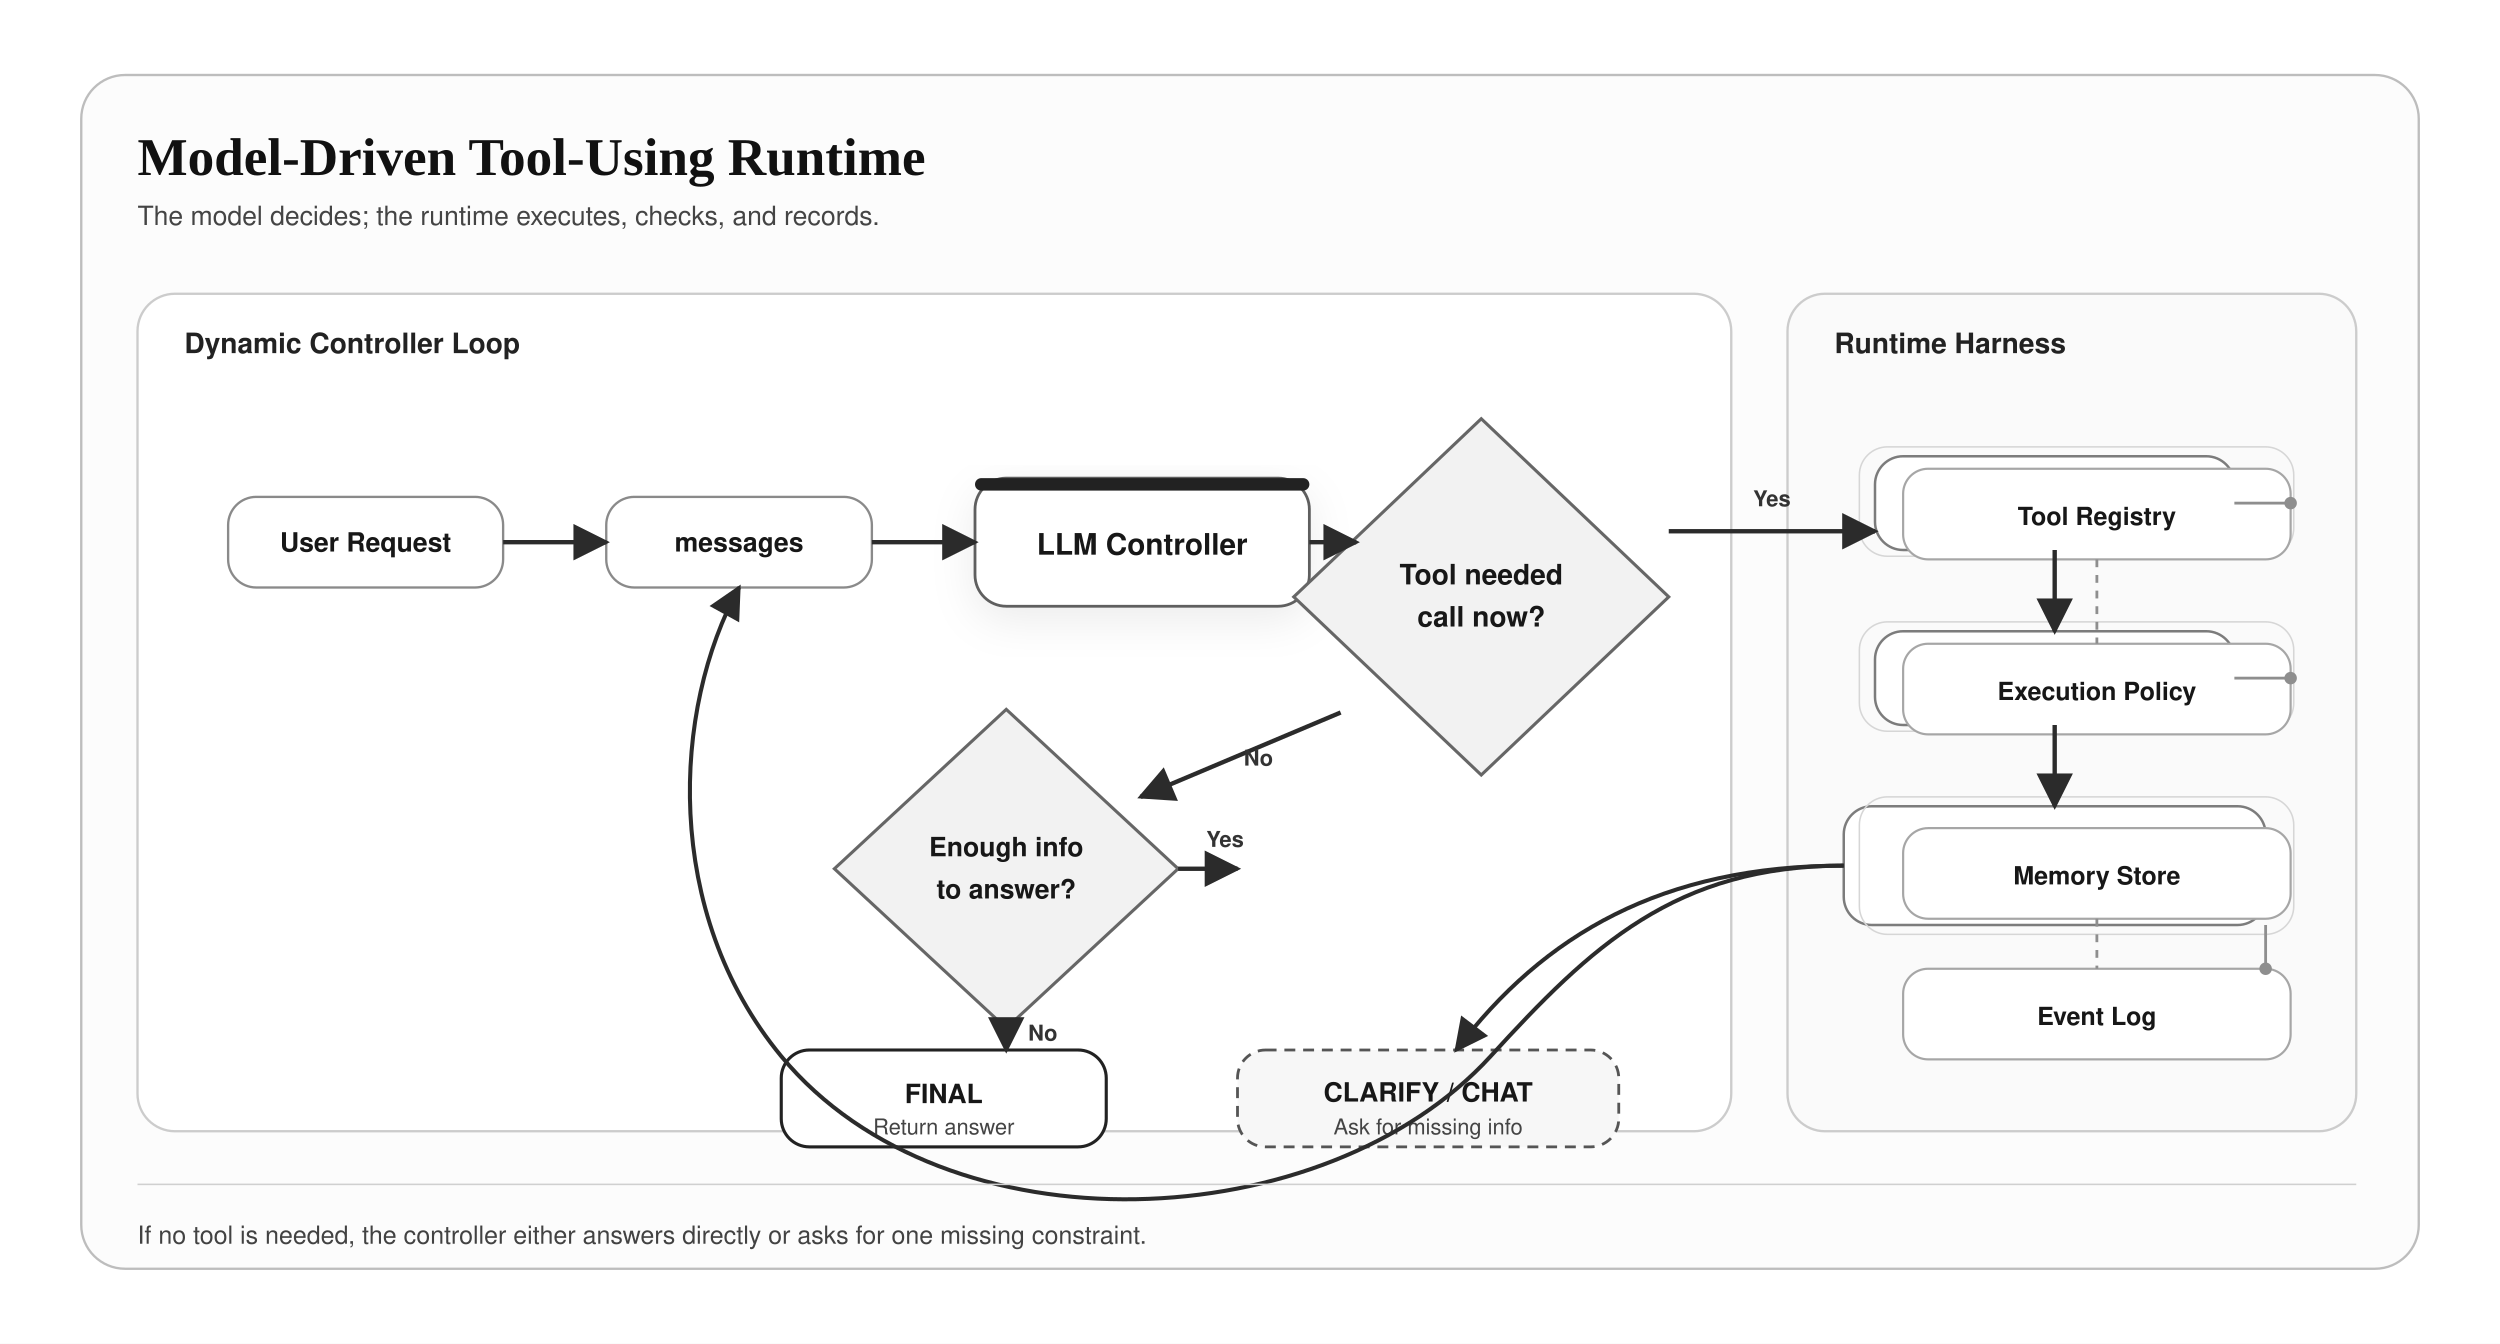
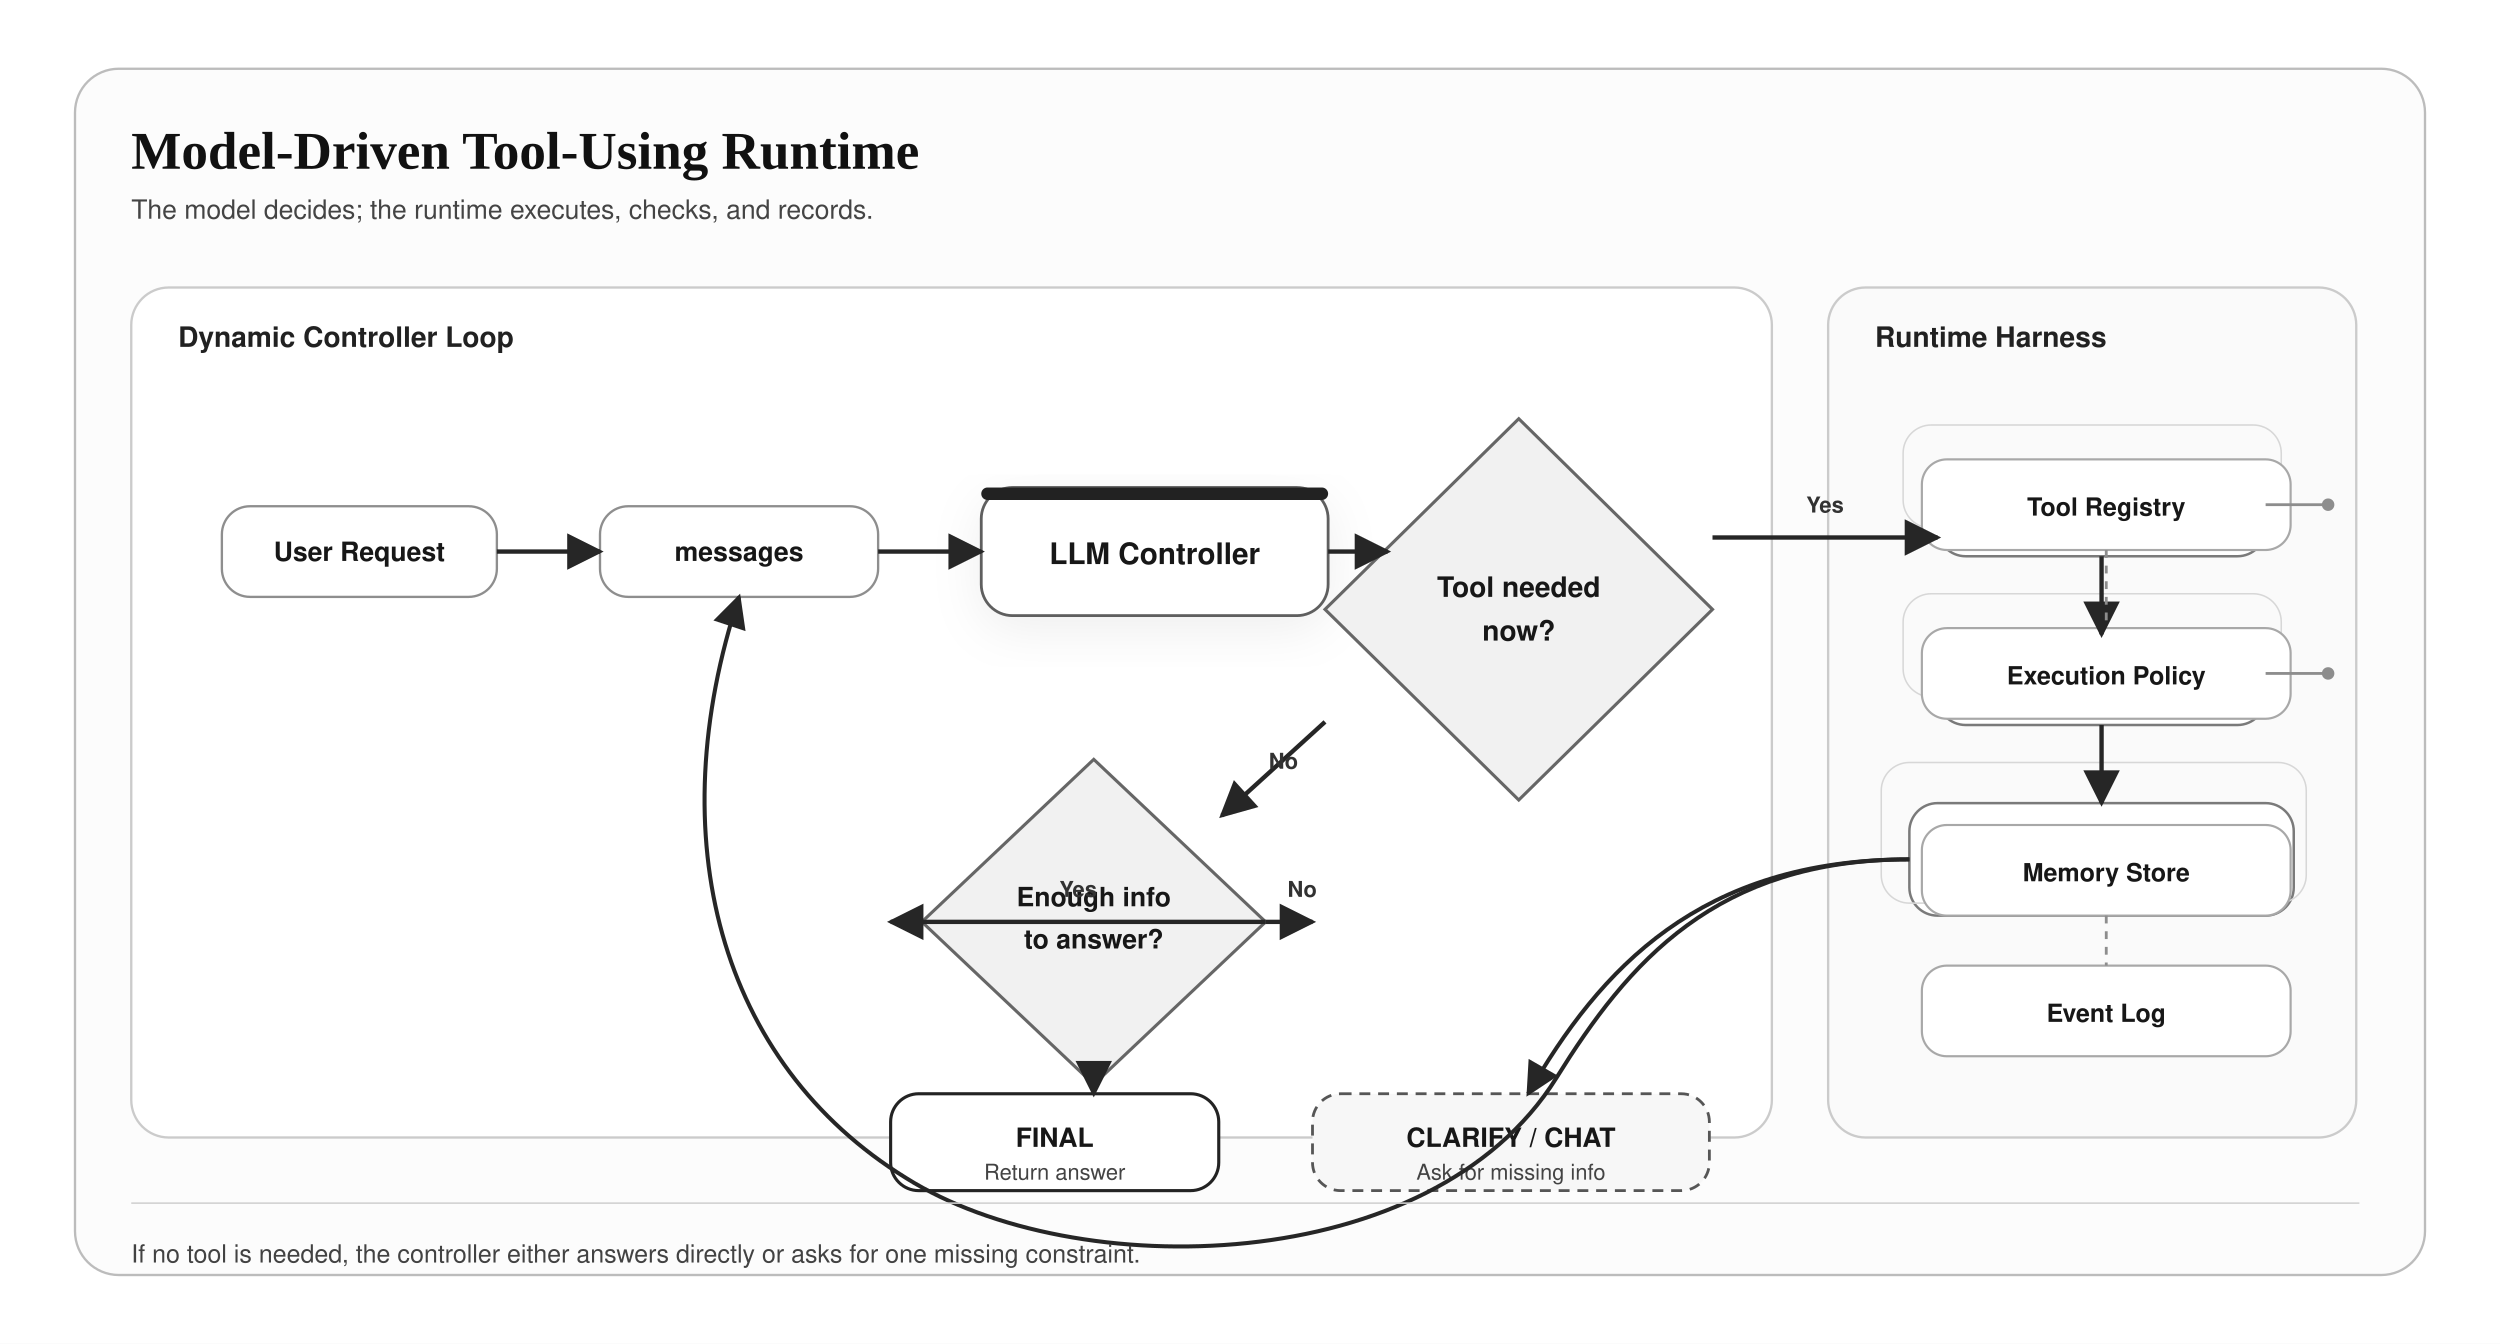
<svg xmlns="http://www.w3.org/2000/svg" width="1600" height="860" viewBox="0 0 1600 860" fill="none">
  <defs>
    <marker id="arrow" viewBox="0 0 12 12" refX="10" refY="6" markerWidth="10" markerHeight="10" orient="auto-start-reverse">
-       <path d="M1 1L11 6L1 11V1Z" fill="#2B2B2B" />
+       <path d="M1 1L11 6L1 11V1Z" fill="#262626" />
    </marker>
-     <filter id="softShadow" x="-20%" y="-20%" width="140%" height="160%">
-       <feDropShadow dx="0" dy="8" stdDeviation="14" flood-color="#000000" flood-opacity="0.08" />
+     <filter id="shadow" x="-20%" y="-20%" width="140%" height="160%">
+       <feDropShadow dx="0" dy="8" stdDeviation="16" flood-color="#000000" flood-opacity="0.07" />
    </filter>
    <style>
      .title { font: 700 34px Georgia, 'Times New Roman', serif; fill: #111111; }
      .subtitle { font: 400 17px Helvetica, Arial, sans-serif; fill: #444444; }
-       .section { font: 700 18px Helvetica, Arial, sans-serif; fill: #222222; }
+       .section { font: 700 18px Helvetica, Arial, sans-serif; fill: #212121; }
      .node { font: 700 17px Helvetica, Arial, sans-serif; fill: #171717; }
-       .label { font: 600 14px Helvetica, Arial, sans-serif; fill: #333333; }
-       .small { font: 400 14px Helvetica, Arial, sans-serif; fill: #444444; }
+       .small { font: 400 14px Helvetica, Arial, sans-serif; fill: #434343; }
+       .label { font: 600 14px Helvetica, Arial, sans-serif; fill: #323232; }
      .caption { font: 400 16px Helvetica, Arial, sans-serif; fill: #424242; }
    </style>
  </defs>
  <rect width="1600" height="860" fill="#FFFFFF" />
-   <rect x="52" y="48" width="1496" height="764" rx="28" fill="#FCFCFC" stroke="#BDBDBD" stroke-width="1.5" />
-   <text x="88" y="112" class="title">Model-Driven Tool-Using Runtime</text>
-   <text x="88" y="144" class="subtitle">The model decides; the runtime executes, checks, and records.</text>
-   <rect x="88" y="188" width="1020" height="536" rx="24" fill="#FFFFFF" stroke="#CCCCCC" stroke-width="1.5" />
-   <text x="118" y="226" class="section">Dynamic Controller Loop</text>
-   <rect x="1144" y="188" width="364" height="536" rx="24" fill="#FAFAFA" stroke="#CCCCCC" stroke-width="1.5" />
-   <text x="1174" y="226" class="section">Runtime Harness</text>
-   <rect x="146" y="318" width="176" height="58" rx="18" fill="#FFFFFF" stroke="#8A8A8A" stroke-width="1.5" />
-   <text x="234" y="353" text-anchor="middle" class="node">User Request</text>
-   <rect x="388" y="318" width="170" height="58" rx="18" fill="#FFFFFF" stroke="#8A8A8A" stroke-width="1.5" />
-   <text x="473" y="353" text-anchor="middle" class="node">messages</text>
-   <rect x="624" y="306" width="214" height="82" rx="20" fill="#FFFFFF" stroke="#5F5F5F" stroke-width="1.8" filter="url(#softShadow)" />
-   <rect x="624" y="306" width="214" height="8" rx="4" fill="#222222" />
-   <text x="731" y="355" text-anchor="middle" class="node" style="font-size:19px;">LLM Controller</text>
-   <polygon points="948,268 1068,382 948,496 828,382" fill="#F2F2F2" stroke="#666666" stroke-width="2" />
-   <text x="948" y="374" text-anchor="middle" class="node" style="font-size:18px;">Tool needed</text>
-   <text x="948" y="401" text-anchor="middle" class="node" style="font-size:18px;">call now?</text>
-   <rect x="1200" y="292" width="230" height="60" rx="18" fill="#FFFFFF" stroke="#7C7C7C" stroke-width="1.6" />
-   <text x="1315" y="329" text-anchor="middle" class="node">Execute Tool Calls</text>
-   <rect x="1200" y="404" width="230" height="60" rx="18" fill="#FFFFFF" stroke="#7C7C7C" stroke-width="1.6" />
-   <text x="1315" y="441" text-anchor="middle" class="node">Policy Check</text>
-   <rect x="1180" y="516" width="270" height="76" rx="18" fill="#FFFFFF" stroke="#7C7C7C" stroke-width="1.6" />
-   <text x="1315" y="549" text-anchor="middle" class="node">Append result</text>
-   <text x="1315" y="573" text-anchor="middle" class="small">+ observations</text>
-   <polygon points="644,454 754,556 644,658 534,556" fill="#F2F2F2" stroke="#666666" stroke-width="2" />
-   <text x="644" y="548" text-anchor="middle" class="node" style="font-size:17px;">Enough info</text>
-   <text x="644" y="575" text-anchor="middle" class="node" style="font-size:17px;">to answer?</text>
-   <rect x="500" y="672" width="208" height="62" rx="18" fill="#FFFFFF" stroke="#222222" stroke-width="2" />
-   <text x="604" y="706" text-anchor="middle" class="node">FINAL</text>
-   <text x="604" y="726" text-anchor="middle" class="small">Return answer</text>
-   <rect x="792" y="672" width="244" height="62" rx="18" fill="#F7F7F7" stroke="#555555" stroke-width="1.8" stroke-dasharray="7 5" />
-   <text x="914" y="705" text-anchor="middle" class="node">CLARIFY / CHAT</text>
-   <text x="914" y="726" text-anchor="middle" class="small">Ask for missing info</text>
-   <rect x="1190" y="286" width="278" height="70" rx="18" fill="none" stroke="#D6D6D6" stroke-width="1" />
-   <rect x="1190" y="398" width="278" height="70" rx="18" fill="none" stroke="#D6D6D6" stroke-width="1" />
-   <rect x="1190" y="510" width="278" height="88" rx="18" fill="none" stroke="#D6D6D6" stroke-width="1" />
-   <rect x="1218" y="300" width="248" height="58" rx="16" fill="#FFFFFF" stroke="#A6A6A6" stroke-width="1.4" />
-   <text x="1342" y="336" text-anchor="middle" class="node" style="font-size:16px;">Tool Registry</text>
-   <rect x="1218" y="412" width="248" height="58" rx="16" fill="#FFFFFF" stroke="#A6A6A6" stroke-width="1.4" />
-   <text x="1342" y="448" text-anchor="middle" class="node" style="font-size:16px;">Execution Policy</text>
-   <rect x="1218" y="530" width="248" height="58" rx="16" fill="#FFFFFF" stroke="#A6A6A6" stroke-width="1.4" />
-   <text x="1342" y="566" text-anchor="middle" class="node" style="font-size:16px;">Memory Store</text>
-   <rect x="1218" y="620" width="248" height="58" rx="16" fill="#FFFFFF" stroke="#A6A6A6" stroke-width="1.4" />
-   <text x="1342" y="656" text-anchor="middle" class="node" style="font-size:16px;">Event Log</text>
-   <path d="M322 347H388" stroke="#2B2B2B" stroke-width="2.8" marker-end="url(#arrow)" />
-   <path d="M558 347H624" stroke="#2B2B2B" stroke-width="2.8" marker-end="url(#arrow)" />
-   <path d="M838 347H868" stroke="#2B2B2B" stroke-width="2.8" marker-end="url(#arrow)" />
-   <path d="M1068 340H1200" stroke="#2B2B2B" stroke-width="2.8" marker-end="url(#arrow)" />
-   <text x="1134" y="324" text-anchor="middle" class="label">Yes</text>
-   <path d="M1315 352V404" stroke="#2B2B2B" stroke-width="2.8" marker-end="url(#arrow)" />
-   <path d="M1315 464V516" stroke="#2B2B2B" stroke-width="2.8" marker-end="url(#arrow)" />
-   <path d="M1180 554C1064 554 988 598 932 672" stroke="#2B2B2B" stroke-width="2.6" fill="none" marker-end="url(#arrow)" />
-   <path d="M1180 554C1072 554 1018 606 954 676C848 792 606 804 500 676C424 584 430 454 473 376" stroke="#2B2B2B" stroke-width="2.6" fill="none" marker-end="url(#arrow)" />
-   <path d="M858 456L730 510" stroke="#2B2B2B" stroke-width="2.8" marker-end="url(#arrow)" />
-   <text x="796" y="490" class="label">No</text>
-   <path d="M754 556H792" stroke="#2B2B2B" stroke-width="2.8" marker-end="url(#arrow)" />
-   <text x="772" y="542" class="label">Yes</text>
-   <path d="M644 658V672" stroke="#2B2B2B" stroke-width="2.8" marker-end="url(#arrow)" />
-   <text x="658" y="666" class="label">No</text>
-   <path d="M1430 322H1466" stroke="#8E8E8E" stroke-width="1.8" />
-   <path d="M1430 434H1466" stroke="#8E8E8E" stroke-width="1.8" />
-   <path d="M1450 592V620" stroke="#8E8E8E" stroke-width="1.8" />
-   <path d="M1342 358V412" stroke="#8E8E8E" stroke-width="1.8" stroke-dasharray="5 5" />
-   <path d="M1342 588V620" stroke="#8E8E8E" stroke-width="1.8" stroke-dasharray="5 5" />
-   <circle cx="1466" cy="322" r="4" fill="#8E8E8E" />
-   <circle cx="1466" cy="434" r="4" fill="#8E8E8E" />
-   <circle cx="1450" cy="620" r="4" fill="#8E8E8E" />
-   <line x1="88" y1="758" x2="1508" y2="758" stroke="#D0D0D0" />
-   <text x="88" y="796" class="caption">If no tool is needed, the controller either answers directly or asks for one missing constraint.</text>
+   <rect x="48" y="44" width="1504" height="772" rx="28" fill="#FCFCFC" stroke="#BCBCBC" stroke-width="1.5" />
+   <text x="84" y="108" class="title">Model-Driven Tool-Using Runtime</text>
+   <text x="84" y="140" class="subtitle">The model decides; the runtime executes, checks, and records.</text>
+   <rect x="84" y="184" width="1050" height="544" rx="24" fill="#FFFFFF" stroke="#CBCBCB" stroke-width="1.5" />
+   <text x="114" y="222" class="section">Dynamic Controller Loop</text>
+   <rect x="1170" y="184" width="338" height="544" rx="24" fill="#FAFAFA" stroke="#CBCBCB" stroke-width="1.5" />
+   <text x="1200" y="222" class="section">Runtime Harness</text>
+   <rect x="142" y="324" width="176" height="58" rx="18" fill="#FFFFFF" stroke="#8E8E8E" stroke-width="1.5" />
+   <text x="230" y="359" text-anchor="middle" class="node">User Request</text>
+   <rect x="384" y="324" width="178" height="58" rx="18" fill="#FFFFFF" stroke="#8E8E8E" stroke-width="1.5" />
+   <text x="473" y="359" text-anchor="middle" class="node">messages</text>
+   <rect x="628" y="312" width="222" height="82" rx="20" fill="#FFFFFF" stroke="#5E5E5E" stroke-width="1.8" filter="url(#shadow)" />
+   <rect x="628" y="312" width="222" height="8" rx="4" fill="#222222" />
+   <text x="739" y="361" text-anchor="middle" class="node" style="font-size:19px;">LLM Controller</text>
+   <polygon points="972,268 1096,390 972,512 848,390" fill="#F1F1F1" stroke="#666666" stroke-width="2" />
+   <text x="972" y="382" text-anchor="middle" class="node" style="font-size:18px;">Tool needed</text>
+   <text x="972" y="410" text-anchor="middle" class="node" style="font-size:18px;">now?</text>
+   <rect x="1240" y="298" width="210" height="58" rx="18" fill="#FFFFFF" stroke="#7A7A7A" stroke-width="1.6" />
+   <text x="1345" y="334" text-anchor="middle" class="node">Execute Tools</text>
+   <rect x="1240" y="406" width="210" height="58" rx="18" fill="#FFFFFF" stroke="#7A7A7A" stroke-width="1.6" />
+   <text x="1345" y="442" text-anchor="middle" class="node">Policy Check</text>
+   <rect x="1222" y="514" width="246" height="72" rx="18" fill="#FFFFFF" stroke="#7A7A7A" stroke-width="1.6" />
+   <text x="1345" y="546" text-anchor="middle" class="node">Append Result</text>
+   <text x="1345" y="570" text-anchor="middle" class="small">+ observations</text>
+   <polygon points="700,486 810,590 700,694 590,590" fill="#F1F1F1" stroke="#666666" stroke-width="2" />
+   <text x="700" y="580" text-anchor="middle" class="node" style="font-size:17px;">Enough info</text>
+   <text x="700" y="607" text-anchor="middle" class="node" style="font-size:17px;">to answer?</text>
+   <rect x="570" y="700" width="210" height="62" rx="18" fill="#FFFFFF" stroke="#232323" stroke-width="2" />
+   <text x="675" y="734" text-anchor="middle" class="node">FINAL</text>
+   <text x="675" y="755" text-anchor="middle" class="small">Return answer</text>
+   <rect x="840" y="700" width="254" height="62" rx="18" fill="#F7F7F7" stroke="#565656" stroke-width="1.8" stroke-dasharray="7 5" />
+   <text x="967" y="734" text-anchor="middle" class="node">CLARIFY / CHAT</text>
+   <text x="967" y="755" text-anchor="middle" class="small">Ask for missing info</text>
+   <rect x="1218" y="272" width="242" height="66" rx="18" fill="none" stroke="#D7D7D7" stroke-width="1" />
+   <rect x="1218" y="380" width="242" height="66" rx="18" fill="none" stroke="#D7D7D7" stroke-width="1" />
+   <rect x="1204" y="488" width="272" height="90" rx="18" fill="none" stroke="#D7D7D7" stroke-width="1" />
+   <rect x="1230" y="294" width="236" height="58" rx="16" fill="#FFFFFF" stroke="#A8A8A8" stroke-width="1.4" />
+   <text x="1348" y="330" text-anchor="middle" class="node" style="font-size:16px;">Tool Registry</text>
+   <rect x="1230" y="402" width="236" height="58" rx="16" fill="#FFFFFF" stroke="#A8A8A8" stroke-width="1.4" />
+   <text x="1348" y="438" text-anchor="middle" class="node" style="font-size:16px;">Execution Policy</text>
+   <rect x="1230" y="528" width="236" height="58" rx="16" fill="#FFFFFF" stroke="#A8A8A8" stroke-width="1.4" />
+   <text x="1348" y="564" text-anchor="middle" class="node" style="font-size:16px;">Memory Store</text>
+   <rect x="1230" y="618" width="236" height="58" rx="16" fill="#FFFFFF" stroke="#A8A8A8" stroke-width="1.4" />
+   <text x="1348" y="654" text-anchor="middle" class="node" style="font-size:16px;">Event Log</text>
+   <path d="M318 353H384" stroke="#262626" stroke-width="2.8" marker-end="url(#arrow)" />
+   <path d="M562 353H628" stroke="#262626" stroke-width="2.8" marker-end="url(#arrow)" />
+   <path d="M850 353H888" stroke="#262626" stroke-width="2.8" marker-end="url(#arrow)" />
+   <path d="M1096 344H1240" stroke="#262626" stroke-width="2.8" marker-end="url(#arrow)" />
+   <text x="1168" y="328" text-anchor="middle" class="label">Yes</text>
+   <path d="M1345 356V406" stroke="#262626" stroke-width="2.8" marker-end="url(#arrow)" />
+   <path d="M1345 464V514" stroke="#262626" stroke-width="2.8" marker-end="url(#arrow)" />
+   <path d="M848 462L782 522" stroke="#262626" stroke-width="2.8" marker-end="url(#arrow)" />
+   <text x="812" y="492" class="label">No</text>
+   <path d="M810 590H570" stroke="#262626" stroke-width="2.8" marker-end="url(#arrow)" />
+   <text x="690" y="574" text-anchor="middle" class="label">Yes</text>
+   <path d="M700 694V700" stroke="#262626" stroke-width="2.8" marker-end="url(#arrow)" />
+   <path d="M810 590H840" stroke="#262626" stroke-width="2.8" marker-end="url(#arrow)" />
+   <text x="824" y="574" class="label">No</text>
+   <path d="M1222 550C1088 550 1024 620 978 700" stroke="#262626" stroke-width="2.6" fill="none" marker-end="url(#arrow)" />
+   <path d="M1222 550C1098 550 1042 616 996 690C916 818 688 822 580 754C460 680 422 536 473 382" stroke="#262626" stroke-width="2.6" fill="none" marker-end="url(#arrow)" />
+   <path d="M1450 323H1490" stroke="#8D8D8D" stroke-width="1.8" />
+   <path d="M1450 431H1490" stroke="#8D8D8D" stroke-width="1.8" />
+   <path d="M1348 352V402" stroke="#8D8D8D" stroke-width="1.8" stroke-dasharray="5 5" />
+   <path d="M1348 586V618" stroke="#8D8D8D" stroke-width="1.8" stroke-dasharray="5 5" />
+   <circle cx="1490" cy="323" r="4" fill="#8D8D8D" />
+   <circle cx="1490" cy="431" r="4" fill="#8D8D8D" />
+   <line x1="84" y1="770" x2="1510" y2="770" stroke="#D0D0D0" />
+   <text x="84" y="808" class="caption">If no tool is needed, the controller either answers directly or asks for one missing constraint.</text>
</svg>
